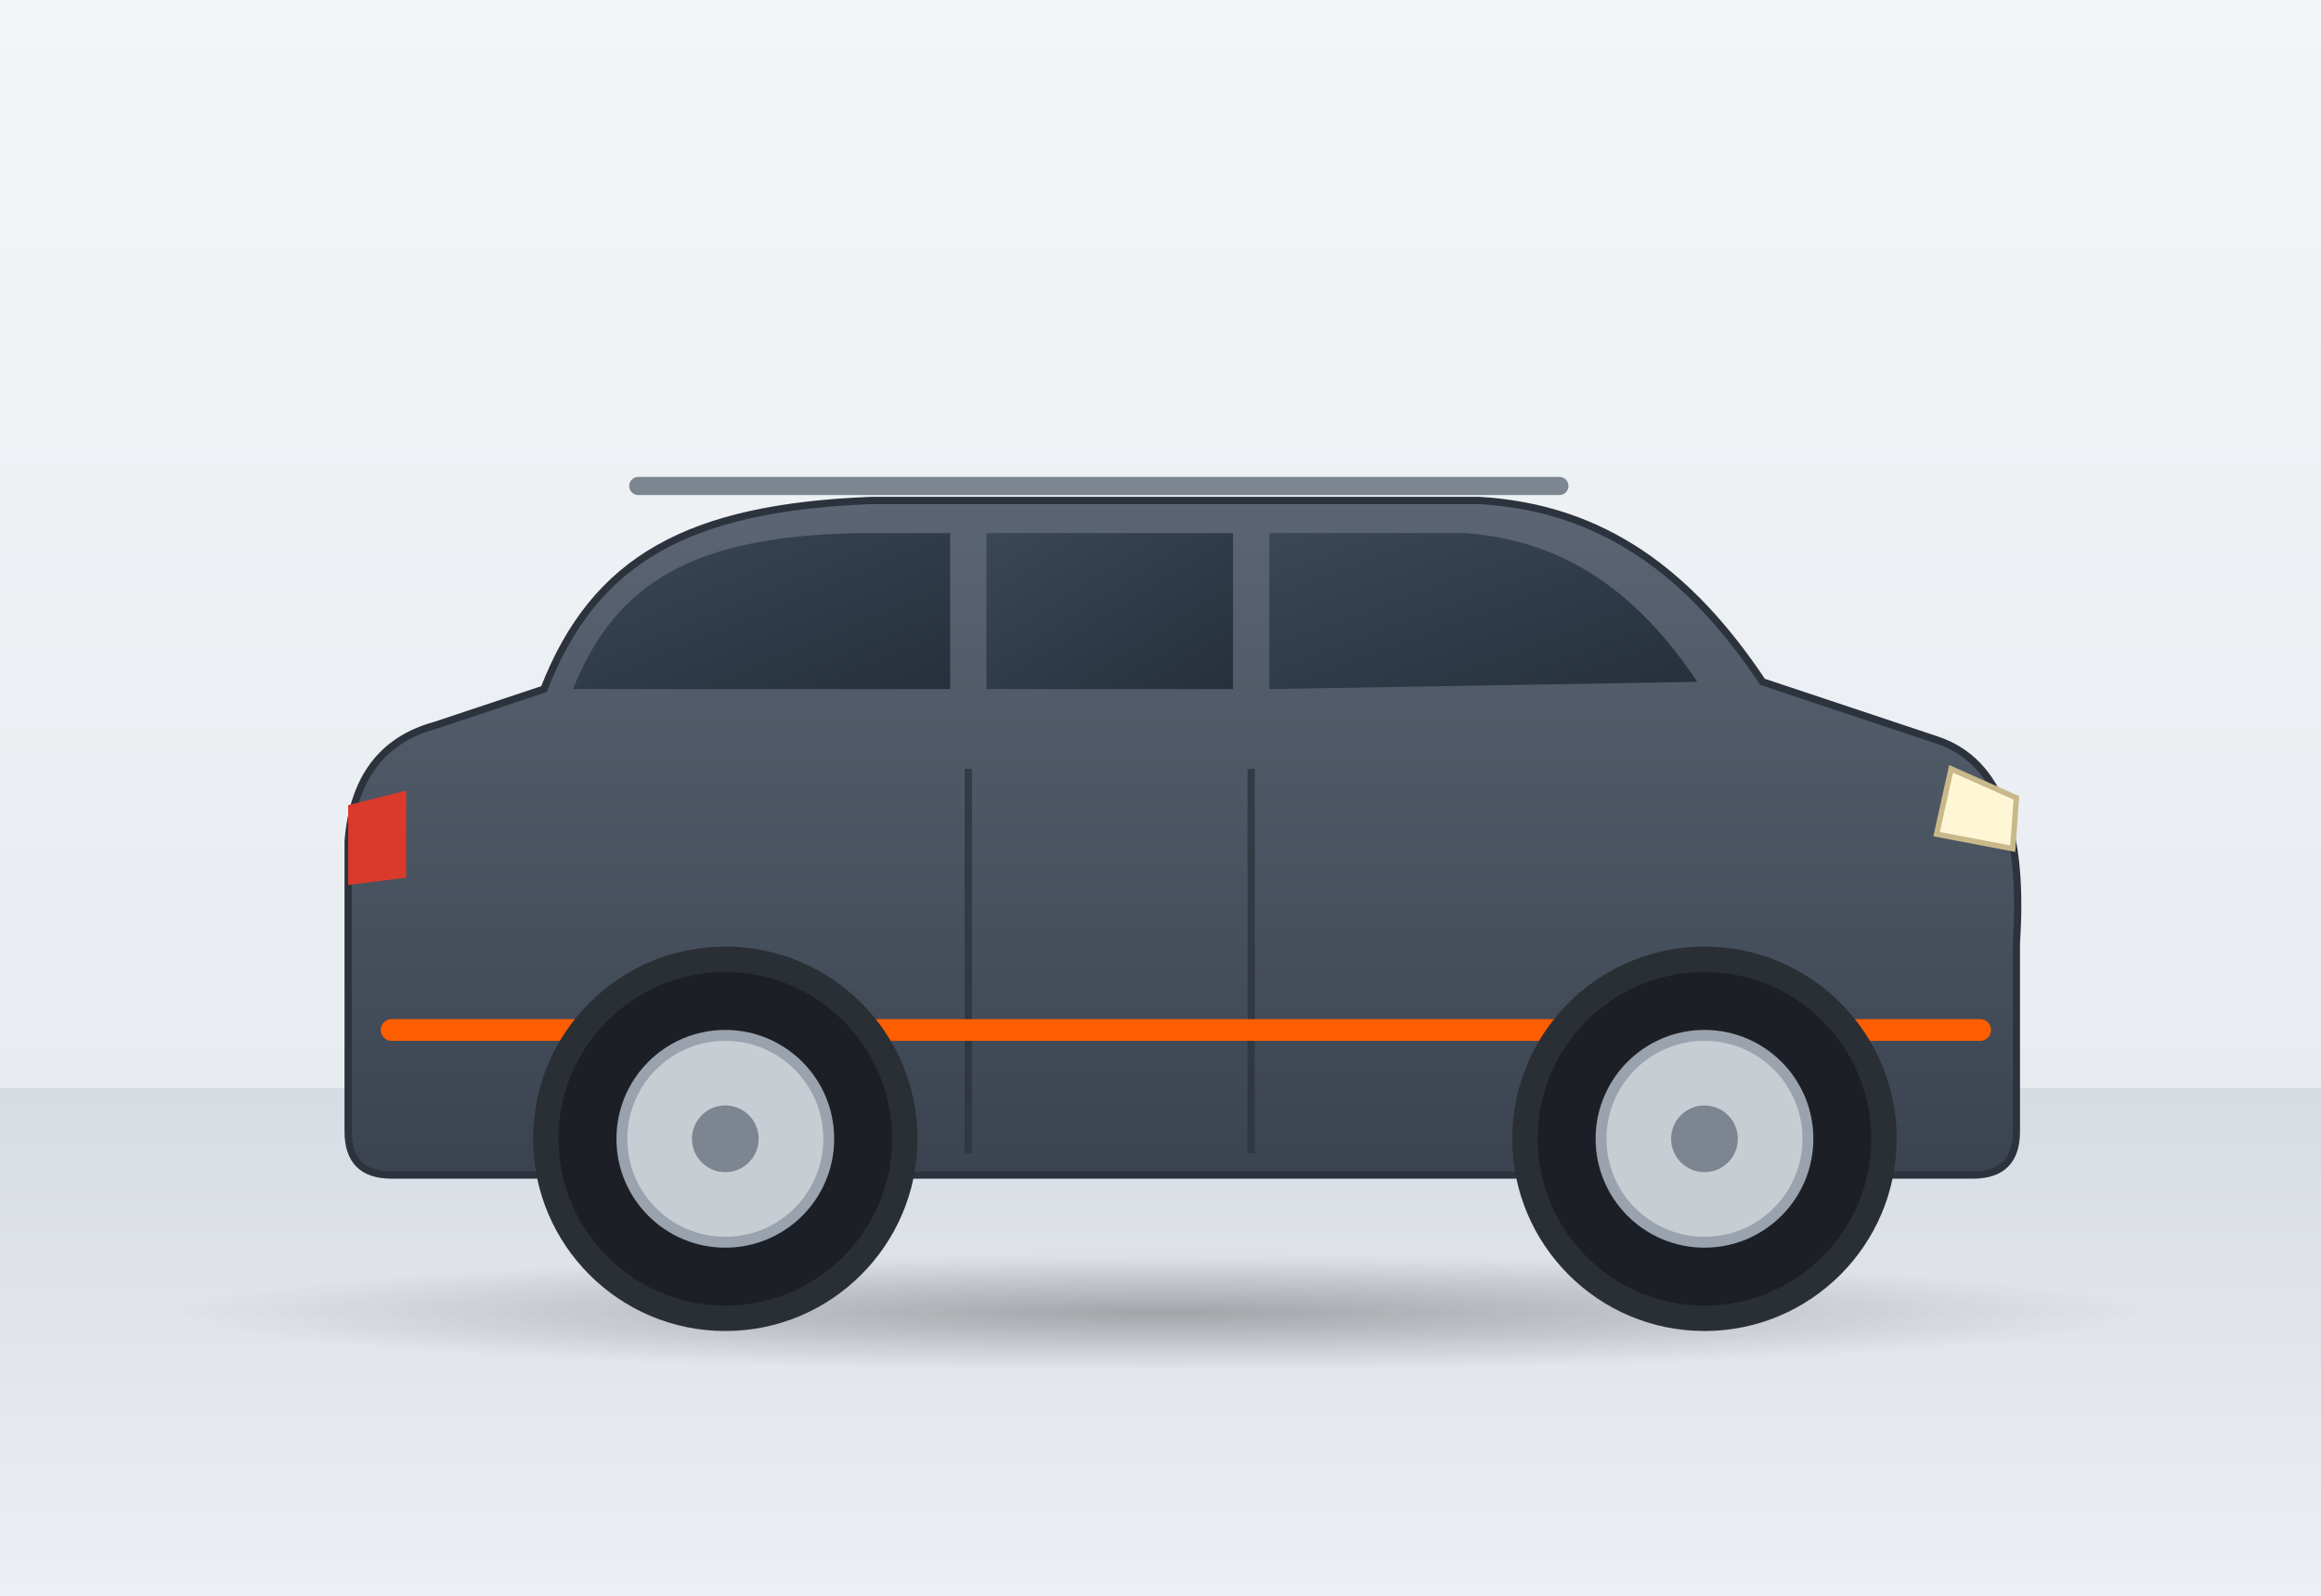
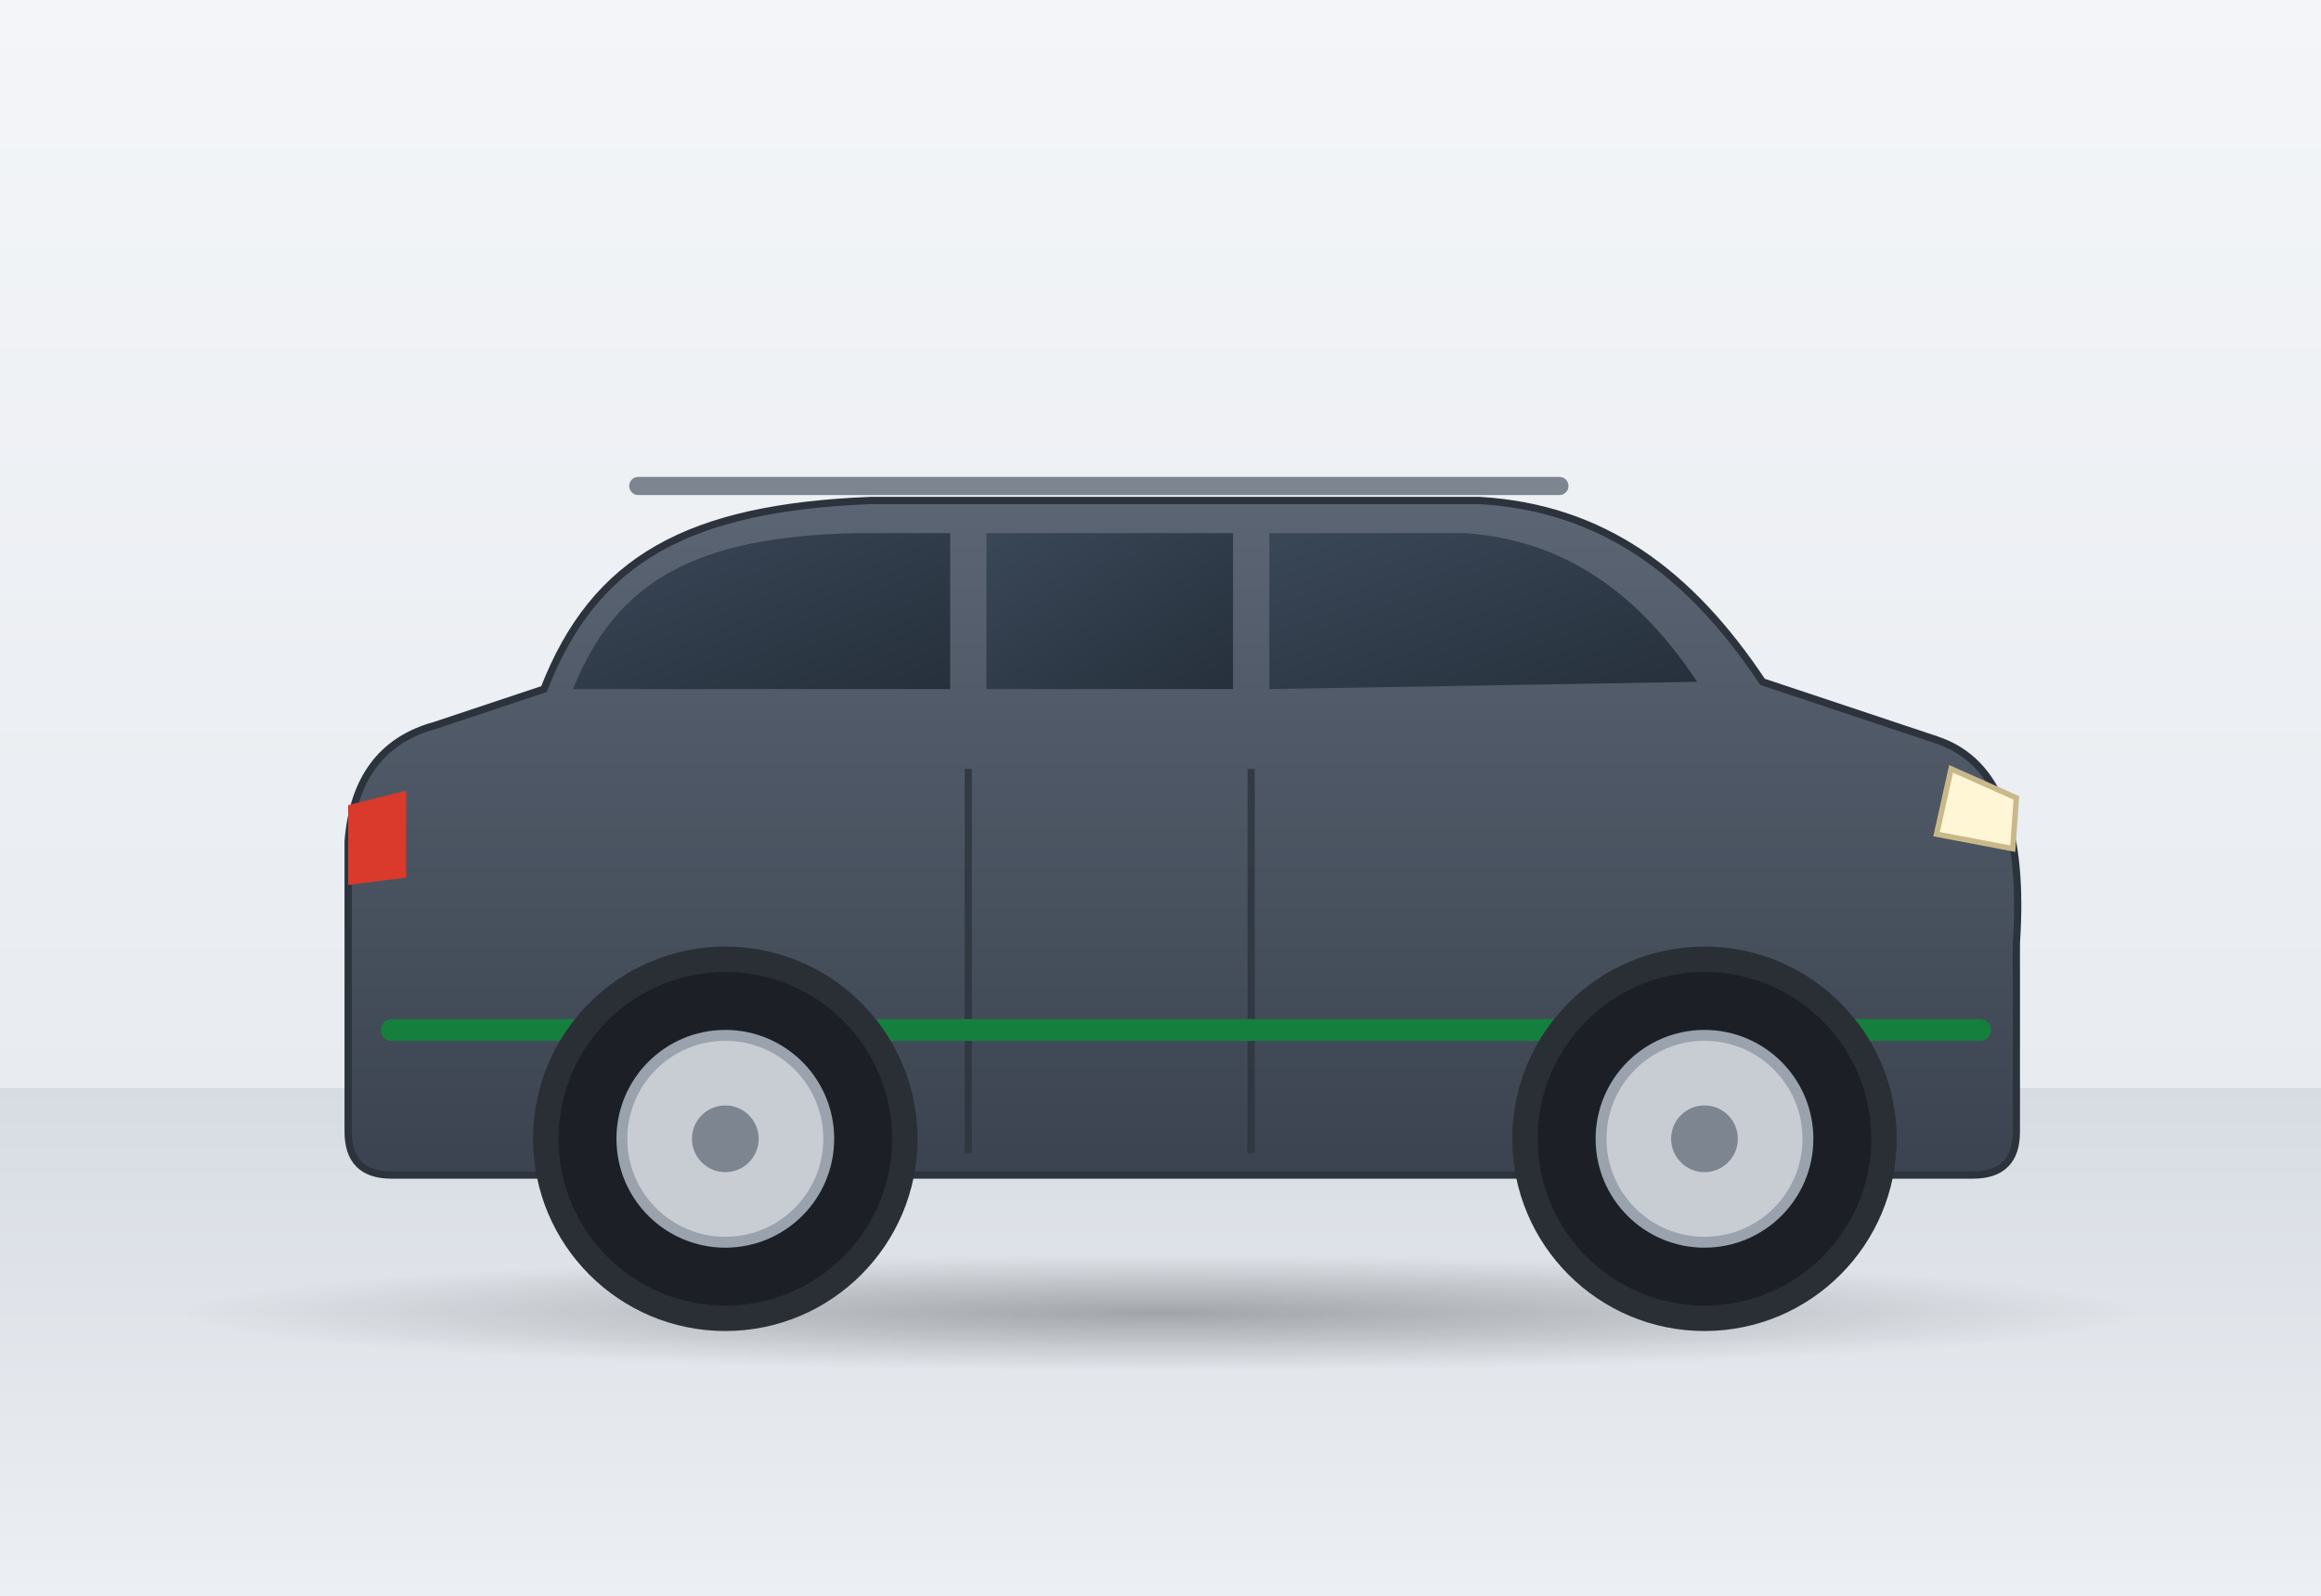
<svg xmlns="http://www.w3.org/2000/svg" viewBox="0 0 640 440" role="img" aria-label="Large 7 seater SUV">
  <defs>
    <linearGradient id="wall" x1="0" y1="0" x2="0" y2="1">
      <stop offset="0" stop-color="#f3f5f8" />
      <stop offset="1" stop-color="#e3e7ec" />
    </linearGradient>
    <linearGradient id="floor" x1="0" y1="0" x2="0" y2="1">
      <stop offset="0" stop-color="#d7dce3" />
      <stop offset="1" stop-color="#eceff3" />
    </linearGradient>
    <linearGradient id="paint" x1="0" y1="0" x2="0" y2="1">
      <stop offset="0" stop-color="#5b6573" />
      <stop offset="1" stop-color="#3b4350" />
    </linearGradient>
    <linearGradient id="glass" x1="0" y1="0" x2="1" y2="1">
      <stop offset="0" stop-color="#3a4757" />
      <stop offset="1" stop-color="#26303c" />
    </linearGradient>
    <radialGradient id="shadow" cx="0.5" cy="0.5" r="0.5">
      <stop offset="0" stop-color="#000" stop-opacity=".28" />
      <stop offset="1" stop-color="#000" stop-opacity="0" />
    </radialGradient>
  </defs>
  <rect width="640" height="440" fill="url(#wall)" />
  <rect y="300" width="640" height="140" fill="url(#floor)" />
  <ellipse cx="320" cy="362" rx="270" ry="16" fill="url(#shadow)" />
  <path d="M96,312 L96,232 Q98,206 120,200 L150,190 C164,154 190,140 240,138 L408,138 C442,140 466,158 486,188 L534,204 C552,210 558,230 556,260 L556,312 Q556,324 544,324 L108,324 Q96,324 96,312 Z" fill="url(#paint)" stroke="#2c333d" stroke-width="2" />
  <path d="M176,134 L430,134" stroke="#7d8591" stroke-width="5" stroke-linecap="round" />
  <path d="M158,190 C170,160 192,148 236,147 L262,147 L262,190 Z" fill="url(#glass)" />
  <path d="M272,147 L340,147 L340,190 L272,190 Z" fill="url(#glass)" />
  <path d="M350,147 L404,147 C432,149 452,164 468,188 L350,190 Z" fill="url(#glass)" />
  <path d="M267,212 L267,318" stroke="#2c333d" stroke-width="2" opacity=".8" />
  <path d="M345,212 L345,318" stroke="#2c333d" stroke-width="2" opacity=".8" />
-   <path d="M108,284 L546,284" stroke="#FF5E00" stroke-width="6" stroke-linecap="round" />
+   <path d="M108,284 L546,284" stroke="#15803D" stroke-width="6" stroke-linecap="round" />
  <path d="M96,222 L112,218 L112,242 L96,244 Z" fill="#d93a2b" />
  <path d="M538,212 L556,220 L555,234 L534,230 Z" fill="#fff6d6" stroke="#c9b98a" stroke-width="1.5" />
  <circle cx="200" cy="314" r="53" fill="#2a2f36" />
  <circle cx="200" cy="314" r="46" fill="#1c2026" />
  <circle cx="200" cy="314" r="28.52" fill="#c8cdd4" />
  <circle cx="200" cy="314" r="28.52" fill="none" stroke="#9aa2ad" stroke-width="3" />
  <circle cx="200" cy="314" r="9.2" fill="#7d8591" />
  <circle cx="470" cy="314" r="53" fill="#2a2f36" />
  <circle cx="470" cy="314" r="46" fill="#1c2026" />
  <circle cx="470" cy="314" r="28.52" fill="#c8cdd4" />
  <circle cx="470" cy="314" r="28.52" fill="none" stroke="#9aa2ad" stroke-width="3" />
  <circle cx="470" cy="314" r="9.2" fill="#7d8591" />
</svg>
